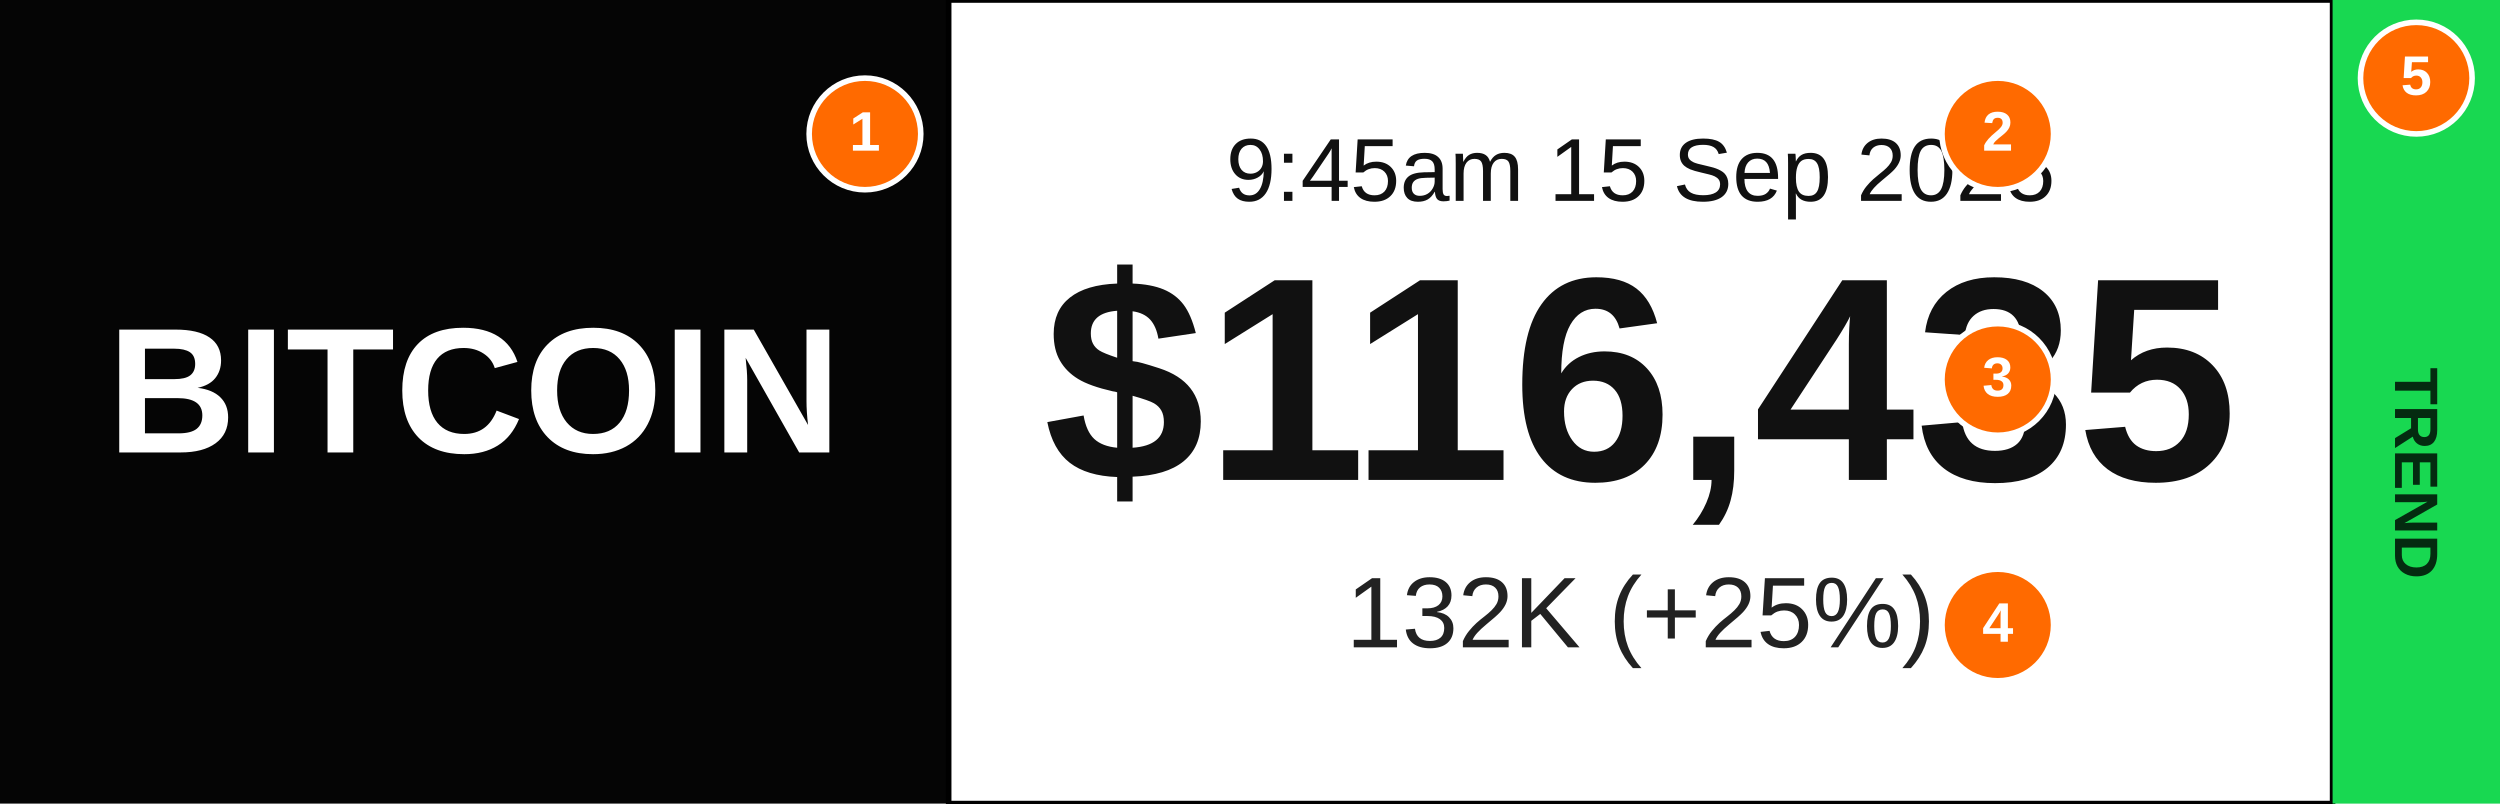
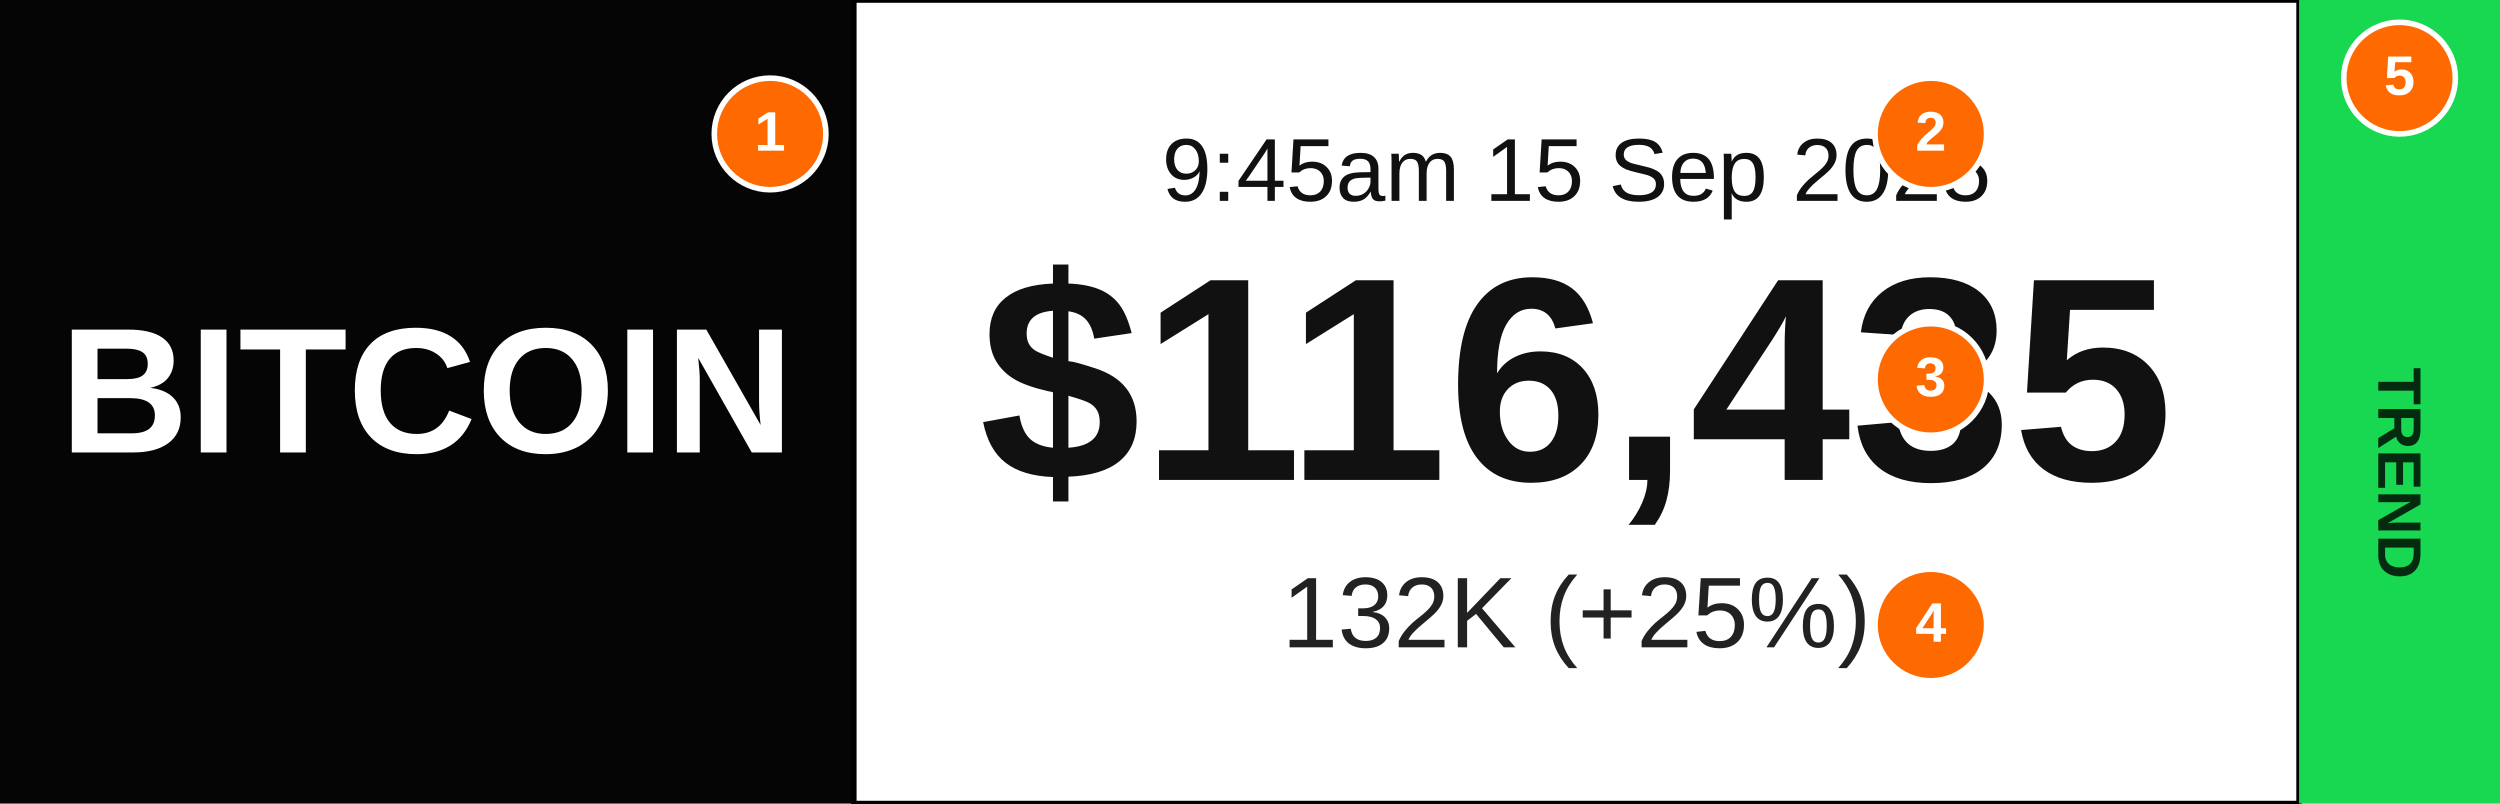
<svg xmlns="http://www.w3.org/2000/svg" width="448" height="144" viewBox="0 0 448 144">
-   <rect width="170" height="144" x="0" y="0" fill="#050505" />
-   <text x="85" y="72" text-anchor="middle" dominant-baseline="middle" font-family="system-ui,Arial" font-size="32" fill="#ffffff" font-weight="700">BITCOIN</text>
-   <rect x="170" y="0" width="248" height="144" fill="#ffffff" stroke="#000000" stroke-width="1" />
-   <text x="294" y="36" text-anchor="middle" font-family="system-ui,Arial" font-size="16" fill="#111">9:45am 15 Sep 2025</text>
-   <text x="294" y="86" text-anchor="middle" font-family="system-ui,Arial" font-size="52" fill="#111" font-weight="600">$116,435</text>
-   <text x="294" y="116" text-anchor="middle" font-family="system-ui,Arial" font-size="18" fill="#222">132K (+25%)</text>
-   <rect x="418" y="0" width="30" height="144" fill="#18d851">
+   <rect width="153" height="144" x="0" y="0" fill="#050505" />
+   <text x="76.5" y="72" text-anchor="middle" dominant-baseline="middle" font-family="system-ui,Arial" font-size="32" fill="#ffffff" font-weight="700">BITCOIN</text>
+   <rect x="153" y="0" width="259" height="144" fill="#ffffff" stroke="#000000" stroke-width="1" />
+   <text x="282.5" y="36" text-anchor="middle" font-family="system-ui,Arial" font-size="16" fill="#111">9:45am 15 Sep 2025</text>
+   <text x="282.5" y="86" text-anchor="middle" font-family="system-ui,Arial" font-size="52" fill="#111" font-weight="600">$116,435</text>
+   <text x="282.5" y="116" text-anchor="middle" font-family="system-ui,Arial" font-size="18" fill="#222">132K (+25%)</text>
+   <rect x="412" y="0" width="36" height="144" fill="#18d851">
    <animate attributeName="fill" values="#18d851;#ff3b30;#18d851" dur="4s" repeatCount="indefinite" />
  </rect>
-   <text x="433" y="72" text-anchor="middle" font-family="system-ui,Arial" font-size="11" fill="#042b10" writing-mode="tb" glyph-orientation-vertical="0" font-weight="600">TREND</text>
+   <text x="430" y="72" text-anchor="middle" font-family="system-ui,Arial" font-size="11" fill="#042b10" writing-mode="tb" glyph-orientation-vertical="0" font-weight="600">TREND</text>
  <g font-family="system-ui,Arial" font-size="10" fill="#ffffff" font-weight="600" text-anchor="middle">
-     <circle cx="155" cy="24" r="10" fill="#ff6a00" stroke="#fff" stroke-width="1" />
-     <text x="155" y="27">1</text>
-     <circle cx="358" cy="24" r="10" fill="#ff6a00" stroke="#fff" stroke-width="1" />
-     <text x="358" y="27">2</text>
-     <circle cx="358" cy="68" r="10" fill="#ff6a00" stroke="#fff" stroke-width="1" />
-     <text x="358" y="71">3</text>
-     <circle cx="358" cy="112" r="10" fill="#ff6a00" stroke="#fff" stroke-width="1" />
-     <text x="358" y="115">4</text>
-     <circle cx="433" cy="14" r="10" fill="#ff6a00" stroke="#fff" stroke-width="1" />
-     <text x="433" y="17">5</text>
+     <circle cx="138" cy="24" r="10" fill="#ff6a00" stroke="#fff" stroke-width="1" />
+     <text x="138" y="27">1</text>
+     <circle cx="346" cy="24" r="10" fill="#ff6a00" stroke="#fff" stroke-width="1" />
+     <text x="346" y="27">2</text>
+     <circle cx="346" cy="68" r="10" fill="#ff6a00" stroke="#fff" stroke-width="1" />
+     <text x="346" y="71">3</text>
+     <circle cx="346" cy="112" r="10" fill="#ff6a00" stroke="#fff" stroke-width="1" />
+     <text x="346" y="115">4</text>
+     <circle cx="430" cy="14" r="10" fill="#ff6a00" stroke="#fff" stroke-width="1" />
+     <text x="430" y="17">5</text>
  </g>
</svg>
